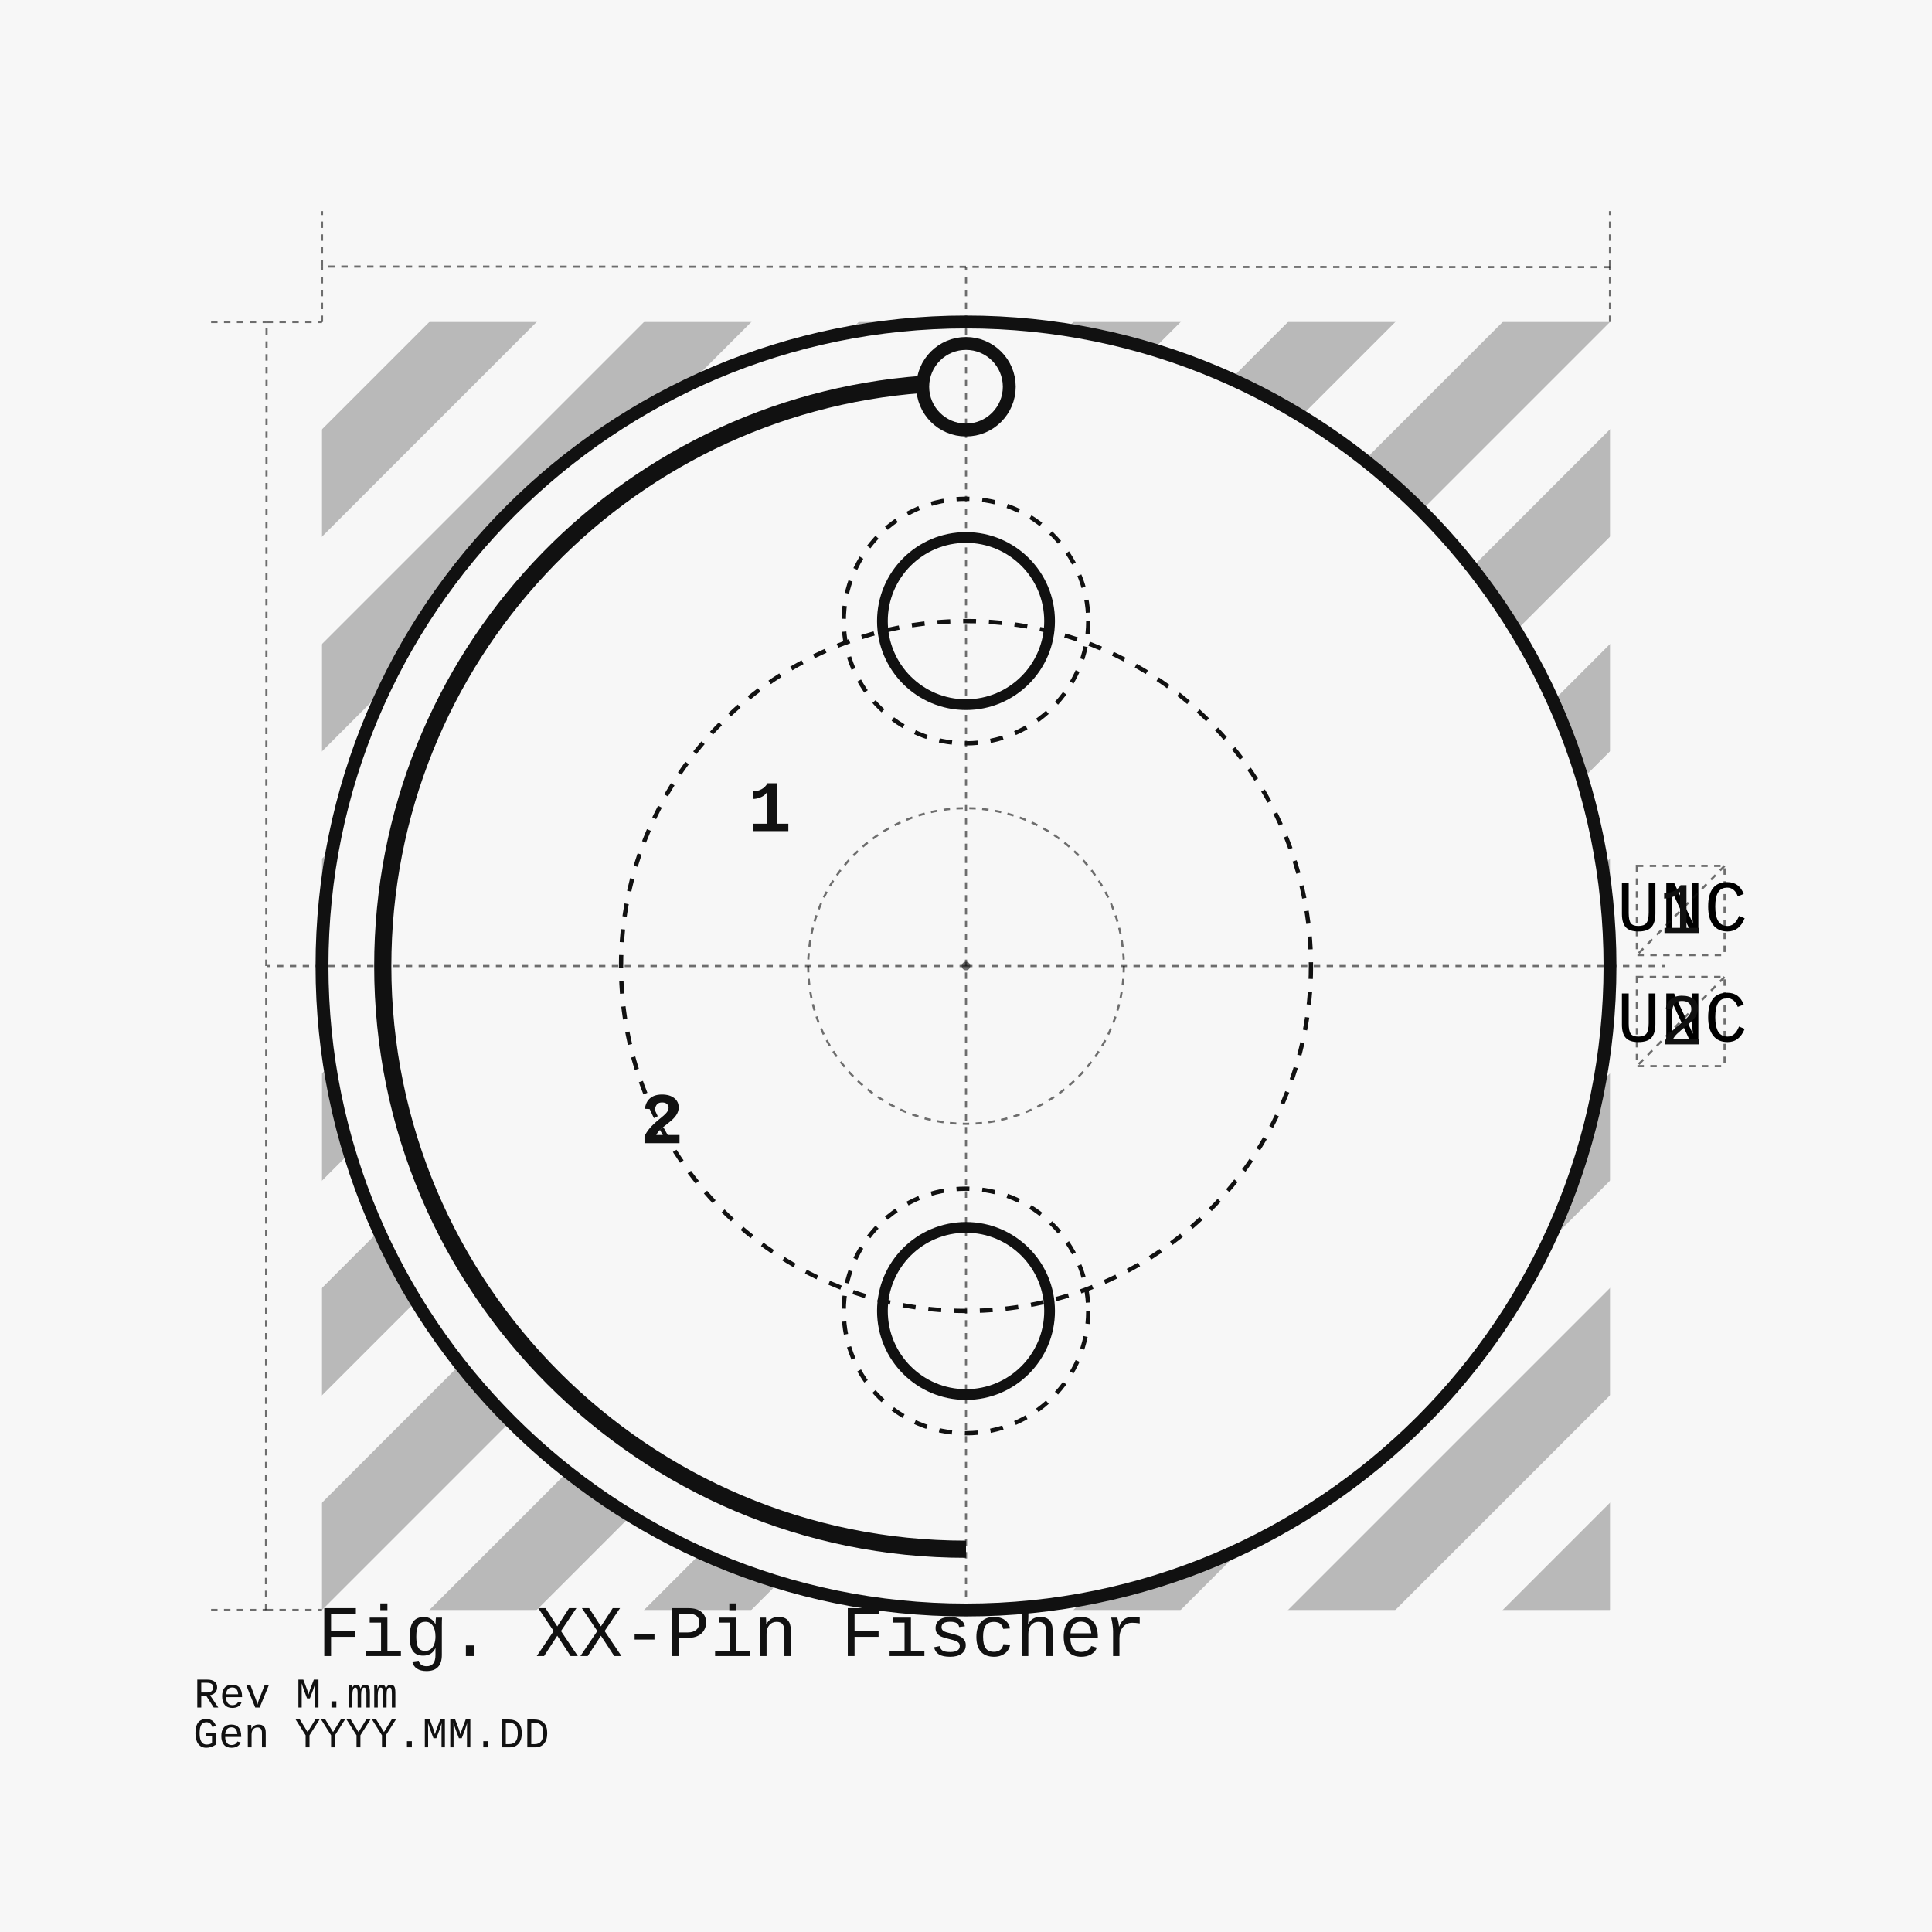
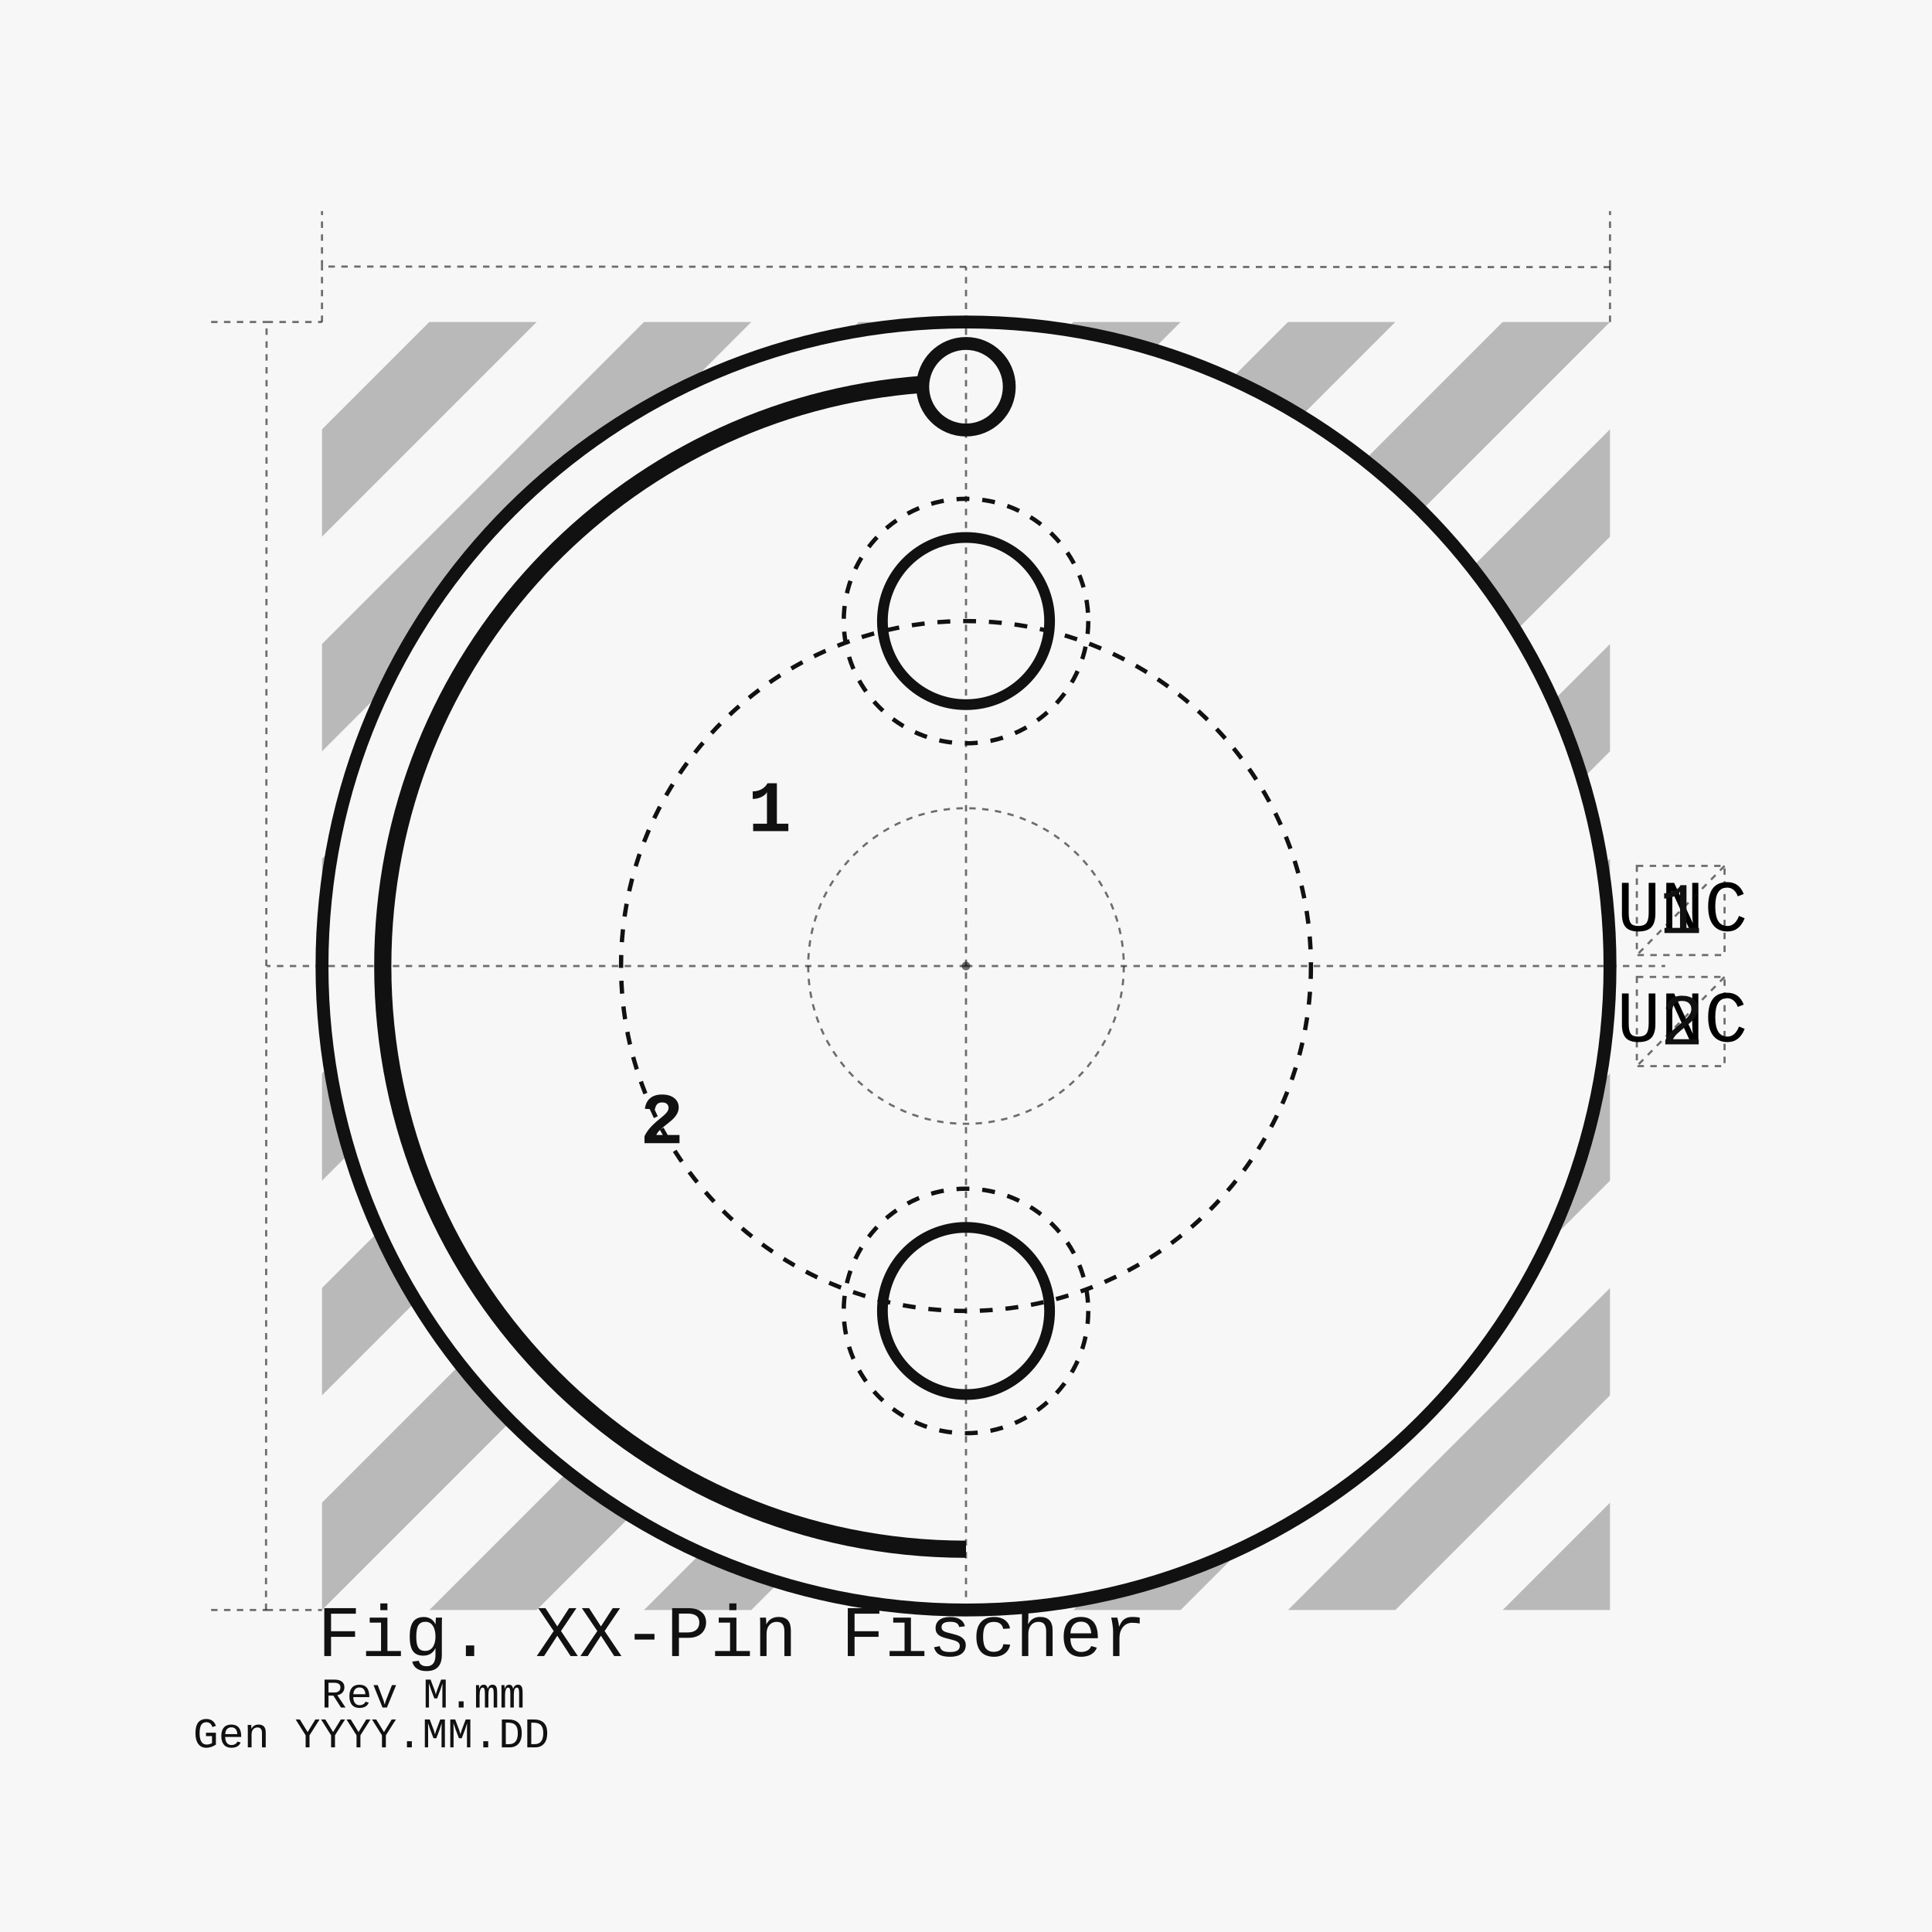
<svg xmlns="http://www.w3.org/2000/svg" xmlns:xlink="http://www.w3.org/1999/xlink" width="450mm" height="450mm" viewBox="0 0 450 450" version="1.1" id="svg5">
  <style id="style16364">
.measure-arrow
{
}
.measure-label
{

}
.measure-line
{
}</style>
  <defs id="defs2">
    <pattern xlink:href="#Strips1_1" id="pattern7657" patternTransform="matrix(17.67767,3.0853353e-7,-3.0853354e-7,17.67767,265.1651,-742.4621)" />
    <pattern patternUnits="userSpaceOnUse" width="2" height="1" patternTransform="translate(0,0) scale(10,10)" id="Strips1_1">
      <rect style="fill:black;stroke:none" x="0" y="-0.5" width="1" height="2" id="rect4273" />
    </pattern>
    <linearGradient id="linearGradient13681">
      <stop style="stop-color:#000000;stop-opacity:1;" offset="0" id="stop13679" />
    </linearGradient>
    <clipPath clipPathUnits="userSpaceOnUse" id="clipPath7685">
      <rect style="opacity:1;fill:#ffffff;fill-opacity:1;stroke:none;stroke-width:2;stroke-linecap:butt;stroke-dasharray:none;stroke-opacity:1" id="rect7687" width="300" height="300" x="2.5722047e-06" y="450" transform="rotate(-45)" />
    </clipPath>
  </defs>
  <g id="background" transform="translate(75,-375)" style="display:inline">
    <rect style="fill:#f7f7f7;fill-opacity:1;stroke:none;stroke-width:4;stroke-linecap:butt;stroke-dasharray:none" id="base_color" width="450" height="450" x="-75" y="377.91" transform="translate(5.4583333e-6,-2.910401)" />
    <rect style="opacity:0.25;fill:url(#pattern7657);fill-opacity:1;stroke:none;stroke-width:3.536;stroke-linecap:butt;stroke-dasharray:none;stroke-opacity:1" id="rect5359" width="530.33" height="530.33" x="265.165" y="53.033" transform="rotate(45)" clip-path="url(#clipPath7685)" />
  </g>
  <g id="figure_base" style="display:inline" transform="translate(75.00001,-377.9104)">
    <circle style="display:inline;fill:#f7f7f7;fill-opacity:1;stroke:#111111;stroke-width:3;stroke-linecap:round" id="fig_ring" cx="150" cy="602.91" r="150" />
    <circle style="fill:#f7f7f7;fill-opacity:1;stroke:#111111;stroke-width:3;stroke-linecap:round;stroke-dasharray:none;stroke-opacity:1" id="fig_dot" cx="150" cy="467.99" r="10.079" />
    <path id="fig_shield" style="display:inline;fill:none;fill-opacity:1;stroke:#111111;stroke-width:4;stroke-linecap:butt;stroke-dasharray:none;stroke-opacity:1" d="m 139.942,467.435 c -70.329,5.148 -125.789,63.833 -125.789,135.476 1.7e-4,75.026 60.821,135.847 135.848,135.847" />
    <path id="fig_pin_out_ring" style="display:inline;fill:none;stroke:#111111;stroke-width:1;stroke-dasharray:3, 3;stroke-dashoffset:0" d="m 230.345,602.914 a 80.345,80.345 0 0 1 -80.345,80.345 80.345,80.345 0 0 1 -80.345,-80.345 80.345,80.345 0 0 1 80.345,-80.345 80.345,80.345 0 0 1 80.345,80.345 z" />
    <circle style="display:inline;fill:none;fill-opacity:1;stroke:#111111;stroke-width:1;stroke-linecap:butt;stroke-dasharray:3,3;stroke-dashoffset:0;stroke-opacity:1" id="pin_2_out_c" cx="149.999" cy="683.257" r="28.479" />
    <ellipse style="display:inline;fill:none;fill-opacity:1;stroke:#111111;stroke-width:1;stroke-linecap:butt;stroke-dasharray:3,3;stroke-dashoffset:0;stroke-opacity:1" id="pin_1_out_c" cx="150.002" cy="522.567" rx="28.479" ry="28.479" />
  </g>
  <g id="draft_lines" style="display:inline">
    <path style="display:inline;fill:none;stroke:#111111;stroke-width:0.5;stroke-linecap:butt;stroke-linejoin:miter;stroke-dasharray:1.5, 1.5;stroke-dashoffset:0;stroke-opacity:0.6" d="M 225.002,225.004 H 387.854" id="deg_0" />
    <path style="display:inline;fill:none;stroke:#111111;stroke-width:0.5;stroke-linecap:butt;stroke-linejoin:miter;stroke-dasharray:1.5, 1.5;stroke-dashoffset:0;stroke-opacity:0.6" d="M 225.002,225.004 V 62.152" id="deg_90" />
    <path style="display:inline;fill:none;stroke:#111111;stroke-width:0.5;stroke-linecap:butt;stroke-linejoin:miter;stroke-dasharray:1.5, 1.5;stroke-dashoffset:0;stroke-opacity:0.6" d="M 225.002,225.004 H 62.151" id="deg_180" />
    <path style="display:inline;fill:none;stroke:#111111;stroke-width:0.5;stroke-linecap:butt;stroke-linejoin:miter;stroke-dasharray:1.5, 1.5;stroke-dashoffset:0;stroke-opacity:0.6" d="M 225,375 V 225" id="deg_270" />
    <circle style="display:inline;fill:#111111;fill-opacity:0.6;stroke:none;stroke-width:5;stroke-linecap:butt;stroke-dasharray:none;stroke-opacity:1" id="center_point" cx="225" cy="225" r="1" />
    <circle style="display:inline;fill:none;fill-opacity:1;stroke:#111111;stroke-width:0.5;stroke-linecap:butt;stroke-dasharray:1.5,1.5;stroke-dashoffset:0;stroke-opacity:0.6" id="outer_text" cx="225.001" cy="225" r="36.76" />
    <g id="horizontal" style="stroke:#111111;stroke-width:0.5;stroke-dasharray:1.5, 1.5;stroke-dashoffset:0;stroke-opacity:0.6" transform="translate(3.6438572e-6,600.0001)">
      <path style="display:inline;fill:none;stroke:#111111;stroke-width:0.5;stroke-linecap:butt;stroke-linejoin:miter;stroke-dasharray:1.5, 1.5;stroke-dashoffset:0;stroke-opacity:0.6" d="M 375,-537.782 75,-537.915" id="sparh" />
      <g id="l_upright" style="stroke:#111111;stroke-width:0.5;stroke-dasharray:1.5, 1.5;stroke-dashoffset:0;stroke-opacity:0.6">
        <path style="fill:none;stroke:#111111;stroke-width:0.5;stroke-linecap:butt;stroke-linejoin:miter;stroke-dasharray:1.5, 1.5;stroke-dashoffset:0;stroke-opacity:0.6" d="m 75,-525 v -12.915" id="lbottom" />
        <path style="fill:none;stroke:#111111;stroke-width:0.5;stroke-linecap:butt;stroke-linejoin:miter;stroke-dasharray:1.5, 1.5;stroke-dashoffset:0;stroke-opacity:0.6" d="m 75,-537.915 v -12.915" id="ltop" />
      </g>
      <g id="r_upright" style="stroke:#111111;stroke-width:0.5;stroke-dasharray:1.5, 1.5;stroke-dashoffset:0;stroke-opacity:0.6" transform="translate(300.0001)">
        <path style="fill:none;stroke:#111111;stroke-width:0.5;stroke-linecap:butt;stroke-linejoin:miter;stroke-dasharray:1.5, 1.5;stroke-dashoffset:0;stroke-opacity:0.6" d="m 75,-525 v -12.915" id="rbottom" />
        <path style="fill:none;stroke:#111111;stroke-width:0.5;stroke-linecap:butt;stroke-linejoin:miter;stroke-dasharray:1.5, 1.5;stroke-dashoffset:0;stroke-opacity:0.6" d="m 75,-537.915 v -12.915" id="rtop" />
      </g>
    </g>
    <g id="vertical" style="stroke:#111111;stroke-width:0.5;stroke-dasharray:1.5, 1.5;stroke-dashoffset:0;stroke-opacity:0.6" transform="translate(-325.8292,600.0001)">
      <path style="display:inline;fill:none;stroke:#111111;stroke-width:0.5;stroke-linecap:butt;stroke-linejoin:miter;stroke-dasharray:1.5, 1.5;stroke-dashoffset:0;stroke-opacity:0.6" d="m 387.788,-225 0.133,-300" id="vspar" />
      <g id="t_upright" style="stroke:#111111;stroke-width:0.5;stroke-dasharray:1.5, 1.5;stroke-dashoffset:0;stroke-opacity:0.6" transform="rotate(90,225,-375)">
        <path style="fill:none;stroke:#111111;stroke-width:0.5;stroke-linecap:butt;stroke-linejoin:miter;stroke-dasharray:1.5, 1.5;stroke-dashoffset:0;stroke-opacity:0.6" d="m 75,-525 v -12.915" id="left" />
        <path style="fill:none;stroke:#111111;stroke-width:0.5;stroke-linecap:butt;stroke-linejoin:miter;stroke-dasharray:1.5, 1.5;stroke-dashoffset:0;stroke-opacity:0.6" d="m 75,-537.915 v -12.915" id="right" />
      </g>
      <g id="b_upright" style="stroke:#111111;stroke-width:0.5;stroke-dasharray:1.5, 1.5;stroke-dashoffset:0;stroke-opacity:0.6" transform="rotate(90,75,-225)">
        <path style="fill:none;stroke:#111111;stroke-width:0.5;stroke-linecap:butt;stroke-linejoin:miter;stroke-dasharray:1.5, 1.5;stroke-dashoffset:0;stroke-opacity:0.6" d="m 75,-525 v -12.915" id="path48" />
        <path style="fill:none;stroke:#111111;stroke-width:0.5;stroke-linecap:butt;stroke-linejoin:miter;stroke-dasharray:1.5, 1.5;stroke-dashoffset:0;stroke-opacity:0.6" d="m 75,-537.915 v -12.915" id="path50" />
      </g>
    </g>
  </g>
  <g id="pin_symbol" transform="translate(75.00001,-377.9104)" style="display:inline">
    <g id="g12885" transform="translate(4.6139941e-4,-113.3171)">
      <circle style="fill:none;fill-opacity:1;stroke:#111111;stroke-width:2.5;stroke-linecap:butt;stroke-dasharray:none;stroke-dashoffset:0;stroke-opacity:1" id="pin_1_symbol" cx="150" cy="635.886" r="19.469" />
      <text xml:space="preserve" style="font-style:normal;font-variant:normal;font-weight:bold;font-stretch:normal;font-size:16.933px;line-height:1.25;font-family:'Courier New';-inkscape-font-specification:'Courier New Bold';text-align:center;text-anchor:middle;fill:#111111;fill-opacity:1;stroke-width:0.265" x="149.991" y="684.814" id="pin_1_text">
        <tspan id="tspan28165" style="font-style:normal;font-variant:normal;font-weight:bold;font-stretch:normal;font-family:'Courier New';-inkscape-font-specification:'Courier New Bold';text-align:center;text-anchor:middle;fill:#111111;fill-opacity:1;stroke-width:0.265" x="149.991" y="684.814">1</tspan>
        <tspan style="font-style:normal;font-variant:normal;font-weight:bold;font-stretch:normal;font-family:'Courier New';-inkscape-font-specification:'Courier New Bold';text-align:center;text-anchor:middle;fill:#111111;fill-opacity:1;stroke-width:0.265" x="149.991" y="705.981" id="tspan28167" />
      </text>
    </g>
    <g id="g12883" transform="translate(-28.55254,96.83325)">
      <circle style="display:inline;fill:none;fill-opacity:1;stroke:#111111;stroke-width:2.5;stroke-linecap:butt;stroke-dasharray:none;stroke-dashoffset:0;stroke-opacity:1" id="pin_2_symbol" cx="178.553" cy="586.426" r="19.469" />
      <text xml:space="preserve" style="font-style:normal;font-variant:normal;font-weight:bold;font-stretch:normal;font-size:16.933px;line-height:1.25;font-family:'Courier New';-inkscape-font-specification:'Courier New Bold';text-align:end;text-anchor:end;fill:#111111;fill-opacity:1;stroke-width:0.265" x="183.943" y="547.337" id="pin_2_text">
        <tspan id="tspan28171" style="font-style:normal;font-variant:normal;font-weight:bold;font-stretch:normal;font-family:'Courier New';-inkscape-font-specification:'Courier New Bold';text-align:end;text-anchor:end;fill:#111111;fill-opacity:1;stroke-width:0.265" x="183.943" y="547.337">2</tspan>
      </text>
    </g>
  </g>
  <g id="figure_info" style="display:inline">
    <text xml:space="preserve" style="font-style:normal;font-variant:normal;font-weight:normal;font-stretch:normal;font-size:9.878px;line-height:1.25;font-family:'Courier New';-inkscape-font-specification:'Courier New';display:inline;fill:#111111;fill-opacity:1;stroke-width:0.265" x="157.605" y="406.996" id="gen_timestamp">
      <tspan id="gen_timestamp_tspan" style="font-style:normal;font-variant:normal;font-weight:normal;font-stretch:normal;font-size:9.878px;font-family:'Courier New';-inkscape-font-specification:'Courier New';text-align:end;text-anchor:end;fill:#111111;fill-opacity:1;stroke-width:0.265" x="157.605" y="406.996">Gen YYYY.MM.DD</tspan>
    </text>
-     <text xml:space="preserve" style="font-style:normal;font-variant:normal;font-weight:normal;font-stretch:normal;font-size:9.878px;line-height:1.25;font-family:'Courier New';-inkscape-font-specification:'Courier New';display:inline;fill:#111111;fill-opacity:1;stroke-width:0.265" x="122.232" y="397.715" id="rev_num">
-       <tspan id="rev_num_tspan" style="font-style:normal;font-variant:normal;font-weight:normal;font-stretch:normal;font-size:9.878px;font-family:'Courier New';-inkscape-font-specification:'Courier New';text-align:end;text-anchor:end;fill:#111111;fill-opacity:1;stroke-width:0.265" x="122.232" y="397.715">Rev M.mm</tspan>
+     <text xml:space="preserve" style="font-style:normal;font-variant:normal;font-weight:normal;font-stretch:normal;font-size:9.878px;line-height:1.25;font-family:'Courier New';-inkscape-font-specification:'Courier New';text-align:start;text-anchor:start;display:inline;fill:#111111;fill-opacity:1;stroke-width:0.265" x="74.811" y="397.715" id="rev_num">
+       <tspan id="rev_num_tspan" style="font-style:normal;font-variant:normal;font-weight:normal;font-stretch:normal;font-size:9.878px;font-family:'Courier New';-inkscape-font-specification:'Courier New';text-align:start;text-anchor:start;fill:#111111;fill-opacity:1;stroke-width:0.265" x="74.811" y="397.715">Rev M.mm</tspan>
    </text>
    <text xml:space="preserve" style="font-size:16.933px;line-height:1.25;font-family:Cambria;-inkscape-font-specification:Cambria;text-align:end;text-anchor:end;display:inline;fill:#111111;fill-opacity:1;stroke-width:0.265" x="-116.884" y="385.724" id="fig_name">
      <tspan id="fig_name_tspan" style="font-style:normal;font-variant:normal;font-weight:normal;font-stretch:normal;font-family:'Courier New';-inkscape-font-specification:'Courier New';text-align:start;text-anchor:start;fill:#111111;fill-opacity:1;stroke-width:0.265" x="73.921" y="385.724">Fig. XX-Pin Fischer</tspan>
    </text>
  </g>
  <g id="pin_labels" transform="translate(-17.03488,116.414)" style="display:inline">
    <g id="pin_1" transform="translate(487.7502,-377.9104)">
      <rect style="fill:#98ebff;fill-opacity:0;stroke:#111111;stroke-width:0.5;stroke-dasharray:1.5, 1.5;stroke-dashoffset:0;stroke-opacity:0.6" id="rect18486" width="20.433" height="20.773" x="-89.463" y="463.175" />
      <text xml:space="preserve" style="font-size:16.933px;line-height:1.25;font-family:Cambria;-inkscape-font-specification:Cambria;text-align:end;text-anchor:end;stroke-width:0.265" x="-32.808" y="478.286" id="text18502">
        <tspan id="pin_1_label_text" style="font-style:normal;font-variant:normal;font-weight:normal;font-stretch:normal;font-family:'Courier New';-inkscape-font-specification:'Courier New';text-align:end;text-anchor:end;stroke-width:0.265" x="-32.808" y="478.286">UNC</tspan>
      </text>
      <text xml:space="preserve" style="font-size:16.933px;line-height:1.25;font-family:Cambria;-inkscape-font-specification:Cambria;fill:#111111;fill-opacity:1;stroke-width:0.265" x="-84.324" y="478.82" id="text18546">
        <tspan id="tspan18544" style="font-style:normal;font-variant:normal;font-weight:normal;font-stretch:normal;font-family:'Courier New';-inkscape-font-specification:'Courier New';fill:#111111;fill-opacity:1;stroke-width:0.265" x="-84.324" y="478.82">1</tspan>
      </text>
      <path style="display:inline;fill:none;stroke:#111111;stroke-width:0.5;stroke-linecap:butt;stroke-linejoin:miter;stroke-dasharray:1.5, 1.5;stroke-dashoffset:0;stroke-opacity:0.6" d="m -69.031,463.175 -20.433,20.773" id="path18604" />
    </g>
    <g id="pin_2" transform="translate(487.7502,-377.9104)">
      <rect style="display:inline;fill:#98ebff;fill-opacity:0;stroke:#111111;stroke-width:0.5;stroke-dasharray:1.5, 1.5;stroke-dashoffset:0;stroke-opacity:0.6" id="rect18490" width="20.433" height="20.773" x="-89.463" y="489.045" />
      <text xml:space="preserve" style="font-size:16.933px;line-height:1.25;font-family:Cambria;-inkscape-font-specification:Cambria;text-align:end;text-anchor:end;display:inline;stroke-width:0.265" x="-32.808" y="504.045" id="text18506">
        <tspan id="pin_2_label_text" style="font-style:normal;font-variant:normal;font-weight:normal;font-stretch:normal;font-family:'Courier New';-inkscape-font-specification:'Courier New';text-align:end;text-anchor:end;stroke-width:0.265" x="-32.808" y="504.045">UNC</tspan>
      </text>
      <text xml:space="preserve" style="font-style:normal;font-variant:normal;font-weight:normal;font-stretch:normal;font-size:16.933px;line-height:1.25;font-family:'Courier New';-inkscape-font-specification:'Courier New';fill:#111111;fill-opacity:1;stroke-width:0.265" x="-84.018" y="504.744" id="text18550">
        <tspan id="tspan18548" style="font-style:normal;font-variant:normal;font-weight:normal;font-stretch:normal;font-family:'Courier New';-inkscape-font-specification:'Courier New';fill:#111111;fill-opacity:1;stroke-width:0.265" x="-84.018" y="504.744">2</tspan>
      </text>
      <path style="fill:none;stroke:#111111;stroke-width:0.5;stroke-linecap:butt;stroke-linejoin:miter;stroke-dasharray:1.5, 1.5;stroke-dashoffset:0;stroke-opacity:0.6" d="m -69.031,489.044 -20.433,20.773" id="path18606" />
    </g>
  </g>
</svg>
